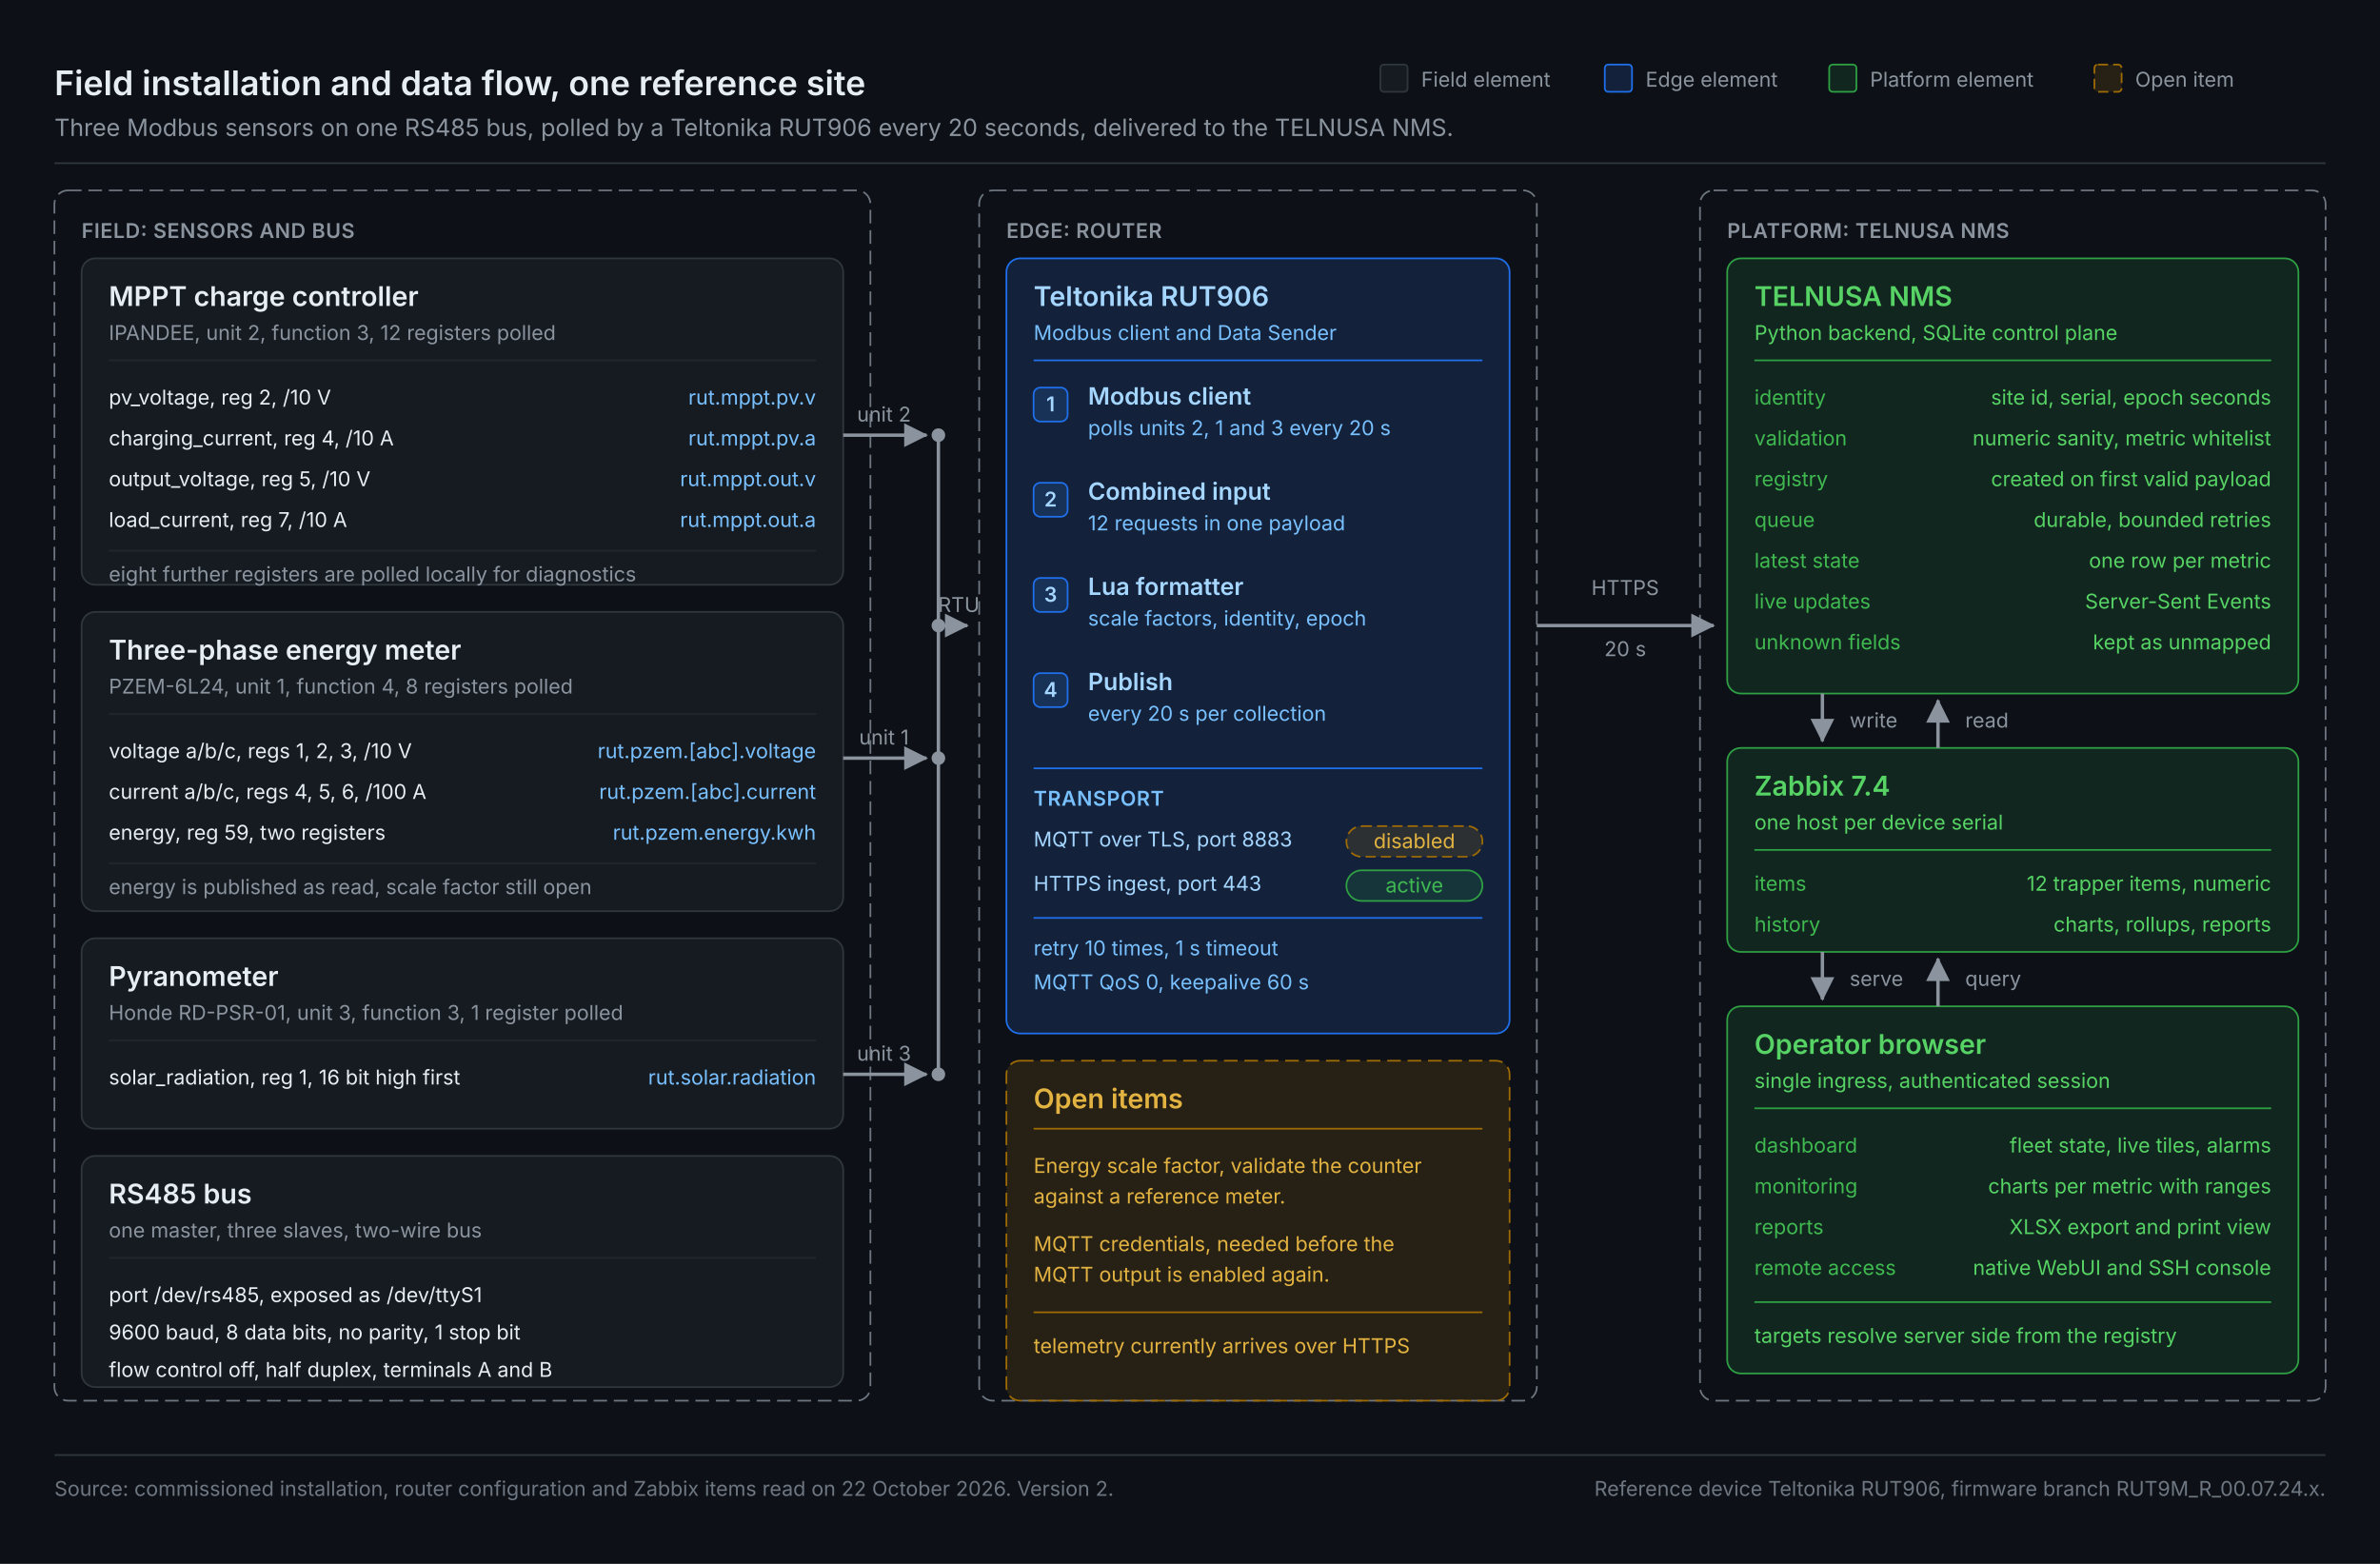
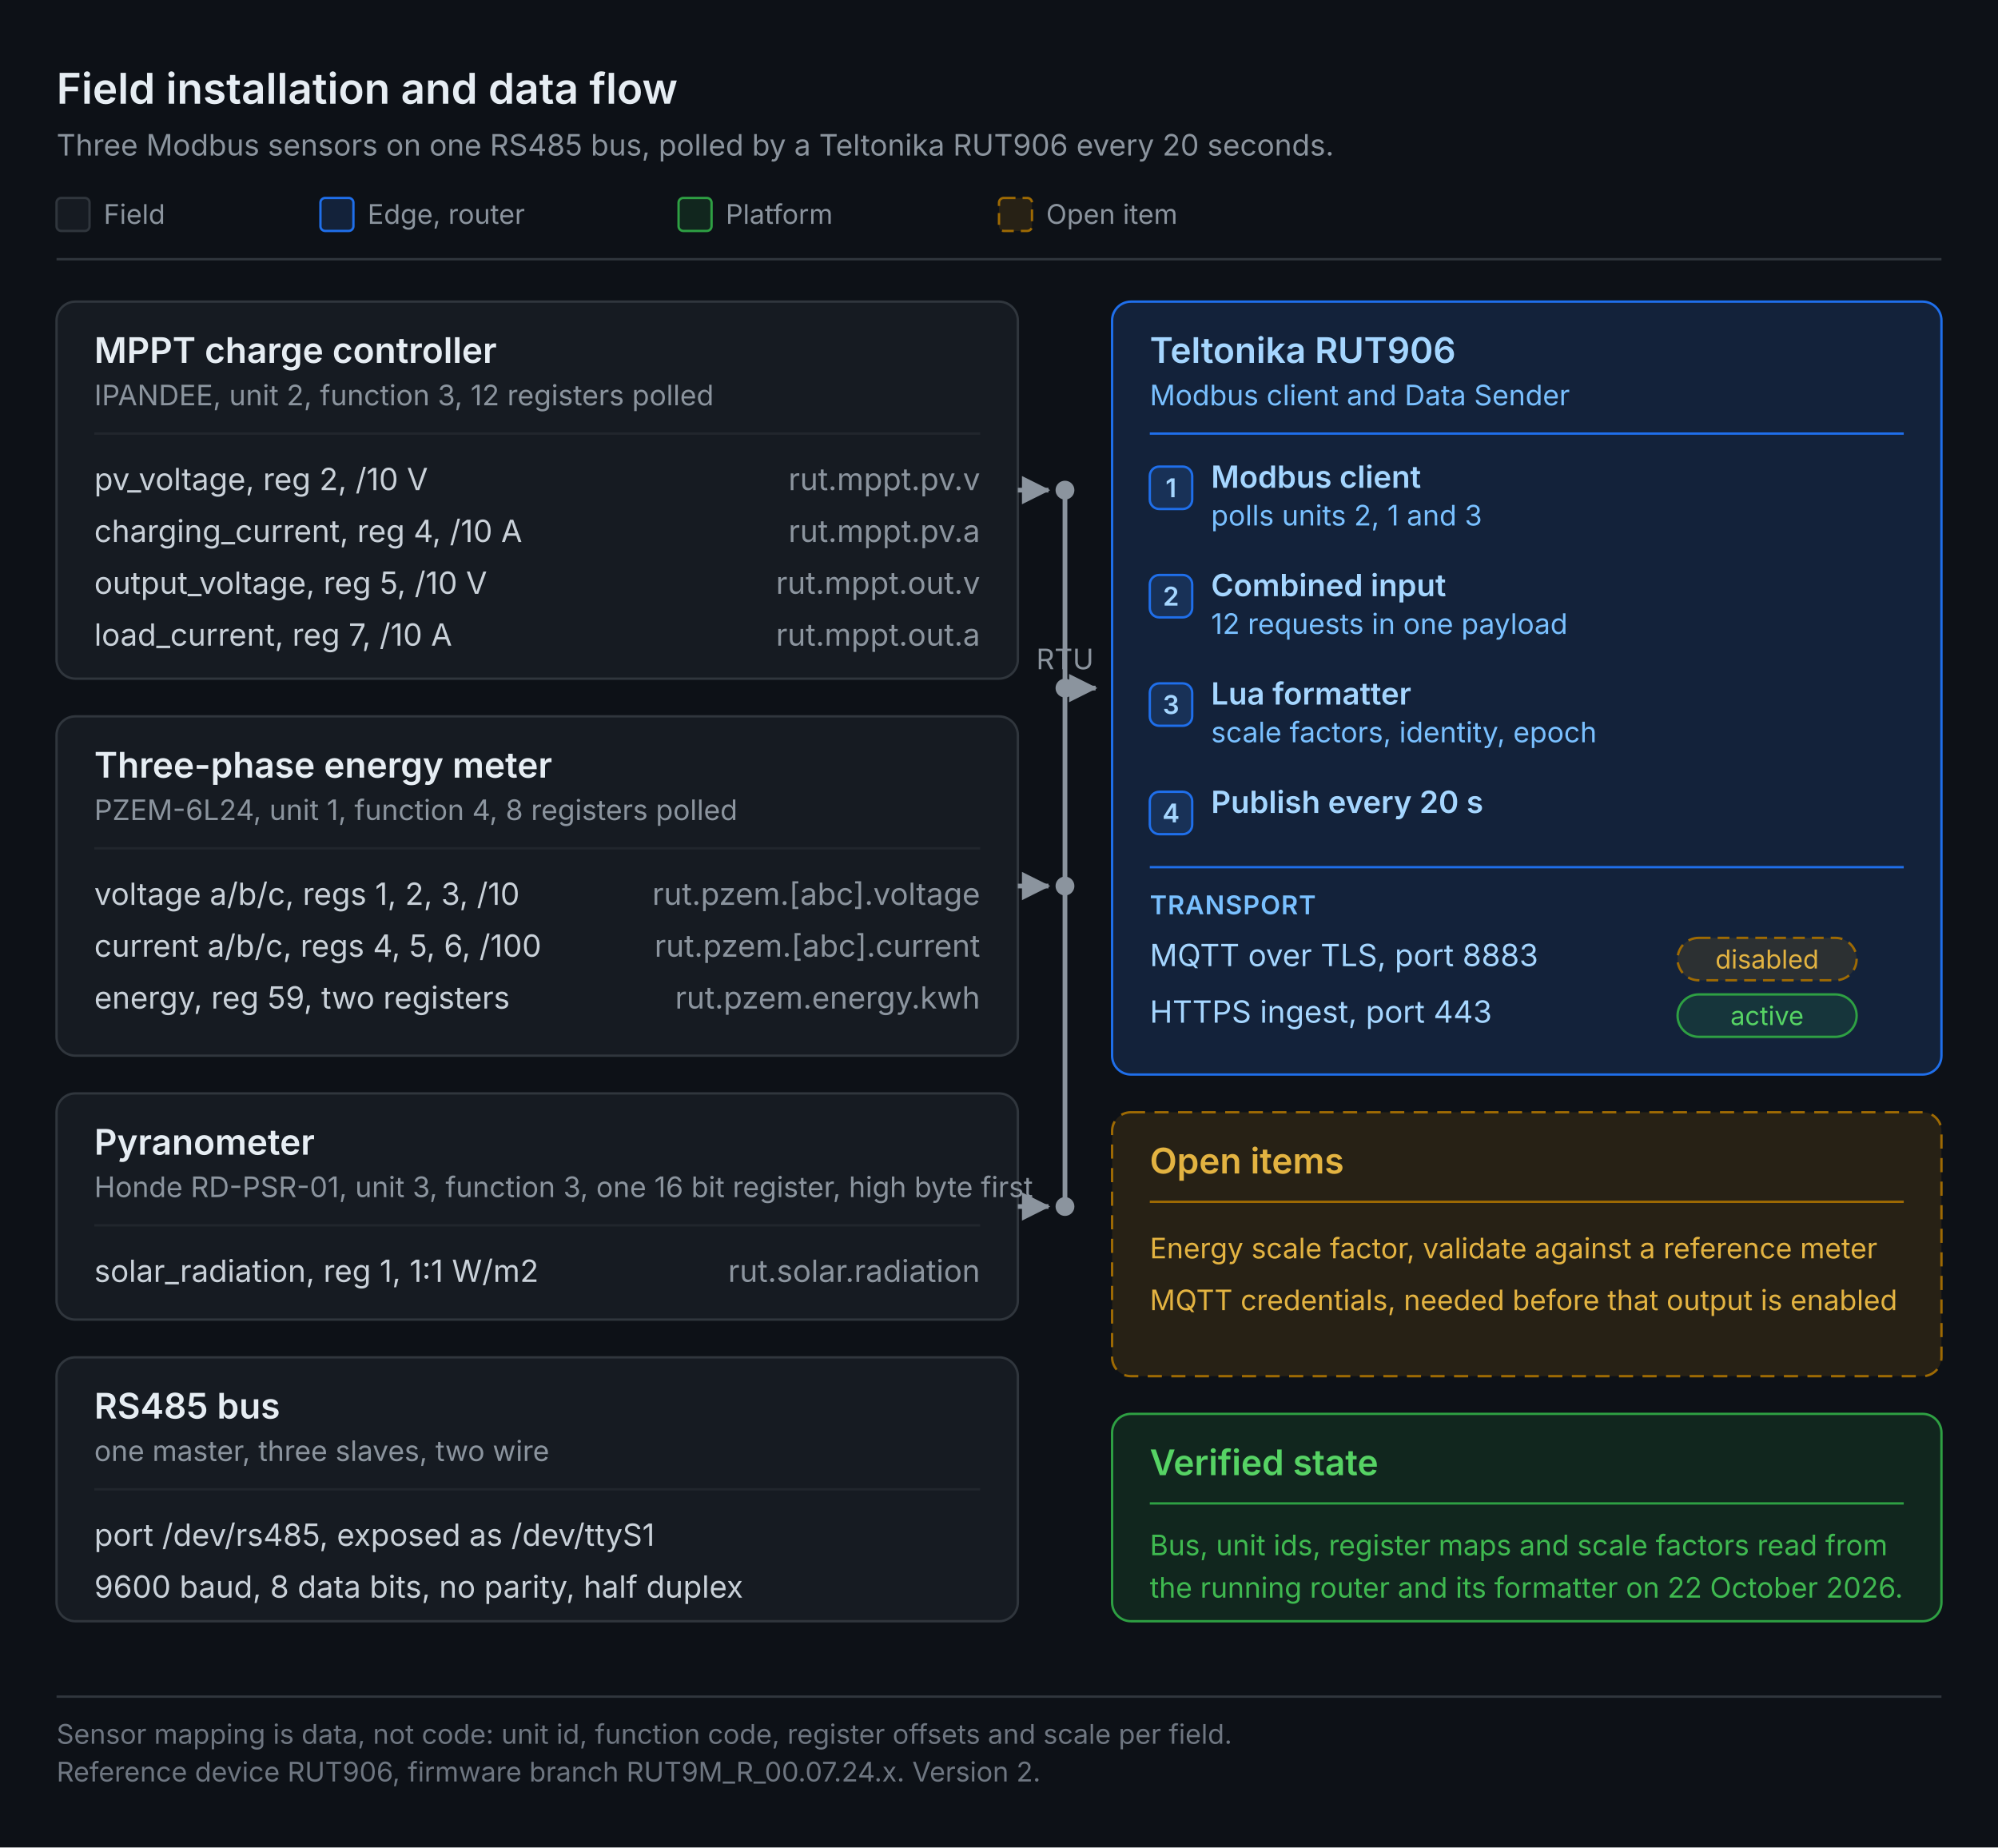
- <svg xmlns="http://www.w3.org/2000/svg" viewBox="0 0 1400 920" width="1400" height="920" role="img" font-family="Inter, Segoe UI, Helvetica, Arial, sans-serif">
+ <svg xmlns="http://www.w3.org/2000/svg" viewBox="0 0 848 784" width="848" height="784" role="img" font-family="Inter, Segoe UI, Helvetica, Arial, sans-serif">
  <defs>
-     <marker id="flow" viewBox="0 0 8 8" refX="7.5" refY="4" markerWidth="7" markerHeight="7" orient="auto-start-reverse">
+     <marker id="flow" viewBox="0 0 8 8" refX="7.5" refY="4" markerWidth="6" markerHeight="6" orient="auto-start-reverse">
      <path d="M 0 0 L 8 4 L 0 8 Z" fill="#8b949e" />
    </marker>
  </defs>
-   <rect width="1400" height="920" fill="#0d1117" />
-   <text x="32" y="56" font-size="20" font-weight="600" fill="#e6edf3">Field installation and data flow, one reference site</text>
-   <text x="32" y="80" font-size="14" fill="#8b949e">Three Modbus sensors on one RS485 bus, polled by a Teltonika RUT906 every 20 seconds, delivered to the TELNUSA NMS.</text>
-   <g font-size="12" fill="#8b949e">
-     <rect x="812" y="38" width="16" height="16" rx="2" fill="#161b22" stroke="#30363d" />
-     <text x="836" y="51">Field element</text>
-     <rect x="944" y="38" width="16" height="16" rx="2" fill="rgba(56,139,253,0.15)" stroke="#1f6feb" />
-     <text x="968" y="51">Edge element</text>
-     <rect x="1076" y="38" width="16" height="16" rx="2" fill="rgba(46,160,67,0.15)" stroke="#2ea043" />
-     <text x="1100" y="51">Platform element</text>
-     <rect x="1232" y="38" width="16" height="16" rx="2" fill="rgba(187,128,9,0.15)" stroke="#9e6a03" stroke-dasharray="6 3" />
-     <text x="1256" y="51">Open item</text>
+   <rect width="848" height="784" fill="#0d1117" />
+   <text x="24" y="44" font-size="18" font-weight="600" fill="#e6edf3">Field installation and data flow</text>
+   <text x="24" y="66" font-size="12.5" fill="#8b949e">Three Modbus sensors on one RS485 bus, polled by a Teltonika RUT906 every 20 seconds.</text>
+   <g font-size="11.5" fill="#8b949e">
+     <rect x="24" y="84" width="14" height="14" rx="2" fill="#161b22" stroke="#30363d" />
+     <text x="44" y="95">Field</text>
+     <rect x="136" y="84" width="14" height="14" rx="2" fill="rgba(56,139,253,0.15)" stroke="#1f6feb" />
+     <text x="156" y="95">Edge, router</text>
+     <rect x="288" y="84" width="14" height="14" rx="2" fill="rgba(46,160,67,0.15)" stroke="#2ea043" />
+     <text x="308" y="95">Platform</text>
+     <rect x="424" y="84" width="14" height="14" rx="2" fill="rgba(187,128,9,0.15)" stroke="#9e6a03" stroke-dasharray="5 3" />
+     <text x="444" y="95">Open item</text>
  </g>
-   <line x1="32" y1="96" x2="1368" y2="96" stroke="#30363d" />
-   <rect x="32" y="112" width="480" height="712" rx="8" fill="#0d1117" stroke="#6e7681" stroke-dasharray="8 4" />
-   <text x="48" y="140" font-size="12" font-weight="600" fill="#8b949e" letter-spacing="0.32">FIELD: SENSORS AND BUS</text>
-   <rect x="576" y="112" width="328" height="712" rx="8" fill="#0d1117" stroke="#6e7681" stroke-dasharray="8 4" />
-   <text x="592" y="140" font-size="12" font-weight="600" fill="#8b949e" letter-spacing="0.32">EDGE: ROUTER</text>
-   <rect x="1000" y="112" width="368" height="712" rx="8" fill="#0d1117" stroke="#6e7681" stroke-dasharray="8 4" />
-   <text x="1016" y="140" font-size="12" font-weight="600" fill="#8b949e" letter-spacing="0.32">PLATFORM: TELNUSA NMS</text>
-   <rect x="48" y="152" width="448" height="192" rx="8" fill="#161b22" stroke="#30363d" />
-   <text x="64" y="180" font-size="16" font-weight="600" fill="#e6edf3">MPPT charge controller</text>
-   <text x="64" y="200" font-size="12" fill="#8b949e">IPANDEE, unit 2, function 3, 12 registers polled</text>
-   <line x1="64" y1="212" x2="480" y2="212" stroke="#21262d" />
-   <g font-size="12">
-     <text x="64" y="238" fill="#e6edf3">pv_voltage, reg 2, /10 V</text>
-     <text x="480" y="238" fill="#79c0ff" text-anchor="end">rut.mppt.pv.v</text>
-     <text x="64" y="262" fill="#e6edf3">charging_current, reg 4, /10 A</text>
-     <text x="480" y="262" fill="#79c0ff" text-anchor="end">rut.mppt.pv.a</text>
-     <text x="64" y="286" fill="#e6edf3">output_voltage, reg 5, /10 V</text>
-     <text x="480" y="286" fill="#79c0ff" text-anchor="end">rut.mppt.out.v</text>
-     <text x="64" y="310" fill="#e6edf3">load_current, reg 7, /10 A</text>
-     <text x="480" y="310" fill="#79c0ff" text-anchor="end">rut.mppt.out.a</text>
+   <line x1="24" y1="110" x2="824" y2="110" stroke="#30363d" />
+   <rect x="24" y="128" width="408" height="160" rx="8" fill="#161b22" stroke="#30363d" />
+   <text x="40" y="154" font-size="15" font-weight="600" fill="#e6edf3">MPPT charge controller</text>
+   <text x="40" y="172" font-size="12" fill="#8b949e">IPANDEE, unit 2, function 3, 12 registers polled</text>
+   <line x1="40" y1="184" x2="416" y2="184" stroke="#21262d" />
+   <g font-size="13">
+     <text x="40" y="208" fill="#c9d1d9">pv_voltage, reg 2, /10 V</text>
+     <text x="416" y="208" fill="#8b949e" text-anchor="end">rut.mppt.pv.v</text>
+     <text x="40" y="230" fill="#c9d1d9">charging_current, reg 4, /10 A</text>
+     <text x="416" y="230" fill="#8b949e" text-anchor="end">rut.mppt.pv.a</text>
+     <text x="40" y="252" fill="#c9d1d9">output_voltage, reg 5, /10 V</text>
+     <text x="416" y="252" fill="#8b949e" text-anchor="end">rut.mppt.out.v</text>
+     <text x="40" y="274" fill="#c9d1d9">load_current, reg 7, /10 A</text>
+     <text x="416" y="274" fill="#8b949e" text-anchor="end">rut.mppt.out.a</text>
  </g>
-   <line x1="64" y1="324" x2="480" y2="324" stroke="#21262d" />
-   <text x="64" y="342" font-size="12" fill="#8b949e">eight further registers are polled locally for diagnostics</text>
-   <rect x="48" y="360" width="448" height="176" rx="8" fill="#161b22" stroke="#30363d" />
-   <text x="64" y="388" font-size="16" font-weight="600" fill="#e6edf3">Three-phase energy meter</text>
-   <text x="64" y="408" font-size="12" fill="#8b949e">PZEM-6L24, unit 1, function 4, 8 registers polled</text>
-   <line x1="64" y1="420" x2="480" y2="420" stroke="#21262d" />
-   <g font-size="12">
-     <text x="64" y="446" fill="#e6edf3">voltage a/b/c, regs 1, 2, 3, /10 V</text>
-     <text x="480" y="446" fill="#79c0ff" text-anchor="end">rut.pzem.[abc].voltage</text>
-     <text x="64" y="470" fill="#e6edf3">current a/b/c, regs 4, 5, 6, /100 A</text>
-     <text x="480" y="470" fill="#79c0ff" text-anchor="end">rut.pzem.[abc].current</text>
-     <text x="64" y="494" fill="#e6edf3">energy, reg 59, two registers</text>
-     <text x="480" y="494" fill="#79c0ff" text-anchor="end">rut.pzem.energy.kwh</text>
+   <rect x="24" y="304" width="408" height="144" rx="8" fill="#161b22" stroke="#30363d" />
+   <text x="40" y="330" font-size="15" font-weight="600" fill="#e6edf3">Three-phase energy meter</text>
+   <text x="40" y="348" font-size="12" fill="#8b949e">PZEM-6L24, unit 1, function 4, 8 registers polled</text>
+   <line x1="40" y1="360" x2="416" y2="360" stroke="#21262d" />
+   <g font-size="13">
+     <text x="40" y="384" fill="#c9d1d9">voltage a/b/c, regs 1, 2, 3, /10</text>
+     <text x="416" y="384" fill="#8b949e" text-anchor="end">rut.pzem.[abc].voltage</text>
+     <text x="40" y="406" fill="#c9d1d9">current a/b/c, regs 4, 5, 6, /100</text>
+     <text x="416" y="406" fill="#8b949e" text-anchor="end">rut.pzem.[abc].current</text>
+     <text x="40" y="428" fill="#c9d1d9">energy, reg 59, two registers</text>
+     <text x="416" y="428" fill="#8b949e" text-anchor="end">rut.pzem.energy.kwh</text>
  </g>
-   <line x1="64" y1="508" x2="480" y2="508" stroke="#21262d" />
-   <text x="64" y="526" font-size="12" fill="#8b949e">energy is published as read, scale factor still open</text>
-   <rect x="48" y="552" width="448" height="112" rx="8" fill="#161b22" stroke="#30363d" />
-   <text x="64" y="580" font-size="16" font-weight="600" fill="#e6edf3">Pyranometer</text>
-   <text x="64" y="600" font-size="12" fill="#8b949e">Honde RD-PSR-01, unit 3, function 3, 1 register polled</text>
-   <line x1="64" y1="612" x2="480" y2="612" stroke="#21262d" />
-   <text x="64" y="638" font-size="12" fill="#e6edf3">solar_radiation, reg 1, 16 bit high first</text>
-   <text x="480" y="638" font-size="12" fill="#79c0ff" text-anchor="end">rut.solar.radiation</text>
-   <rect x="48" y="680" width="448" height="136" rx="8" fill="#161b22" stroke="#30363d" />
-   <text x="64" y="708" font-size="16" font-weight="600" fill="#e6edf3">RS485 bus</text>
-   <text x="64" y="728" font-size="12" fill="#8b949e">one master, three slaves, two-wire bus</text>
-   <line x1="64" y1="740" x2="480" y2="740" stroke="#21262d" />
-   <g font-size="12" fill="#e6edf3">
-     <text x="64" y="766">port /dev/rs485, exposed as /dev/ttyS1</text>
-     <text x="64" y="788">9600 baud, 8 data bits, no parity, 1 stop bit</text>
-     <text x="64" y="810">flow control off, half duplex, terminals A and B</text>
+   <rect x="24" y="464" width="408" height="96" rx="8" fill="#161b22" stroke="#30363d" />
+   <text x="40" y="490" font-size="15" font-weight="600" fill="#e6edf3">Pyranometer</text>
+   <text x="40" y="508" font-size="12" fill="#8b949e">Honde RD-PSR-01, unit 3, function 3, one 16 bit register, high byte first</text>
+   <line x1="40" y1="520" x2="416" y2="520" stroke="#21262d" />
+   <text x="40" y="544" font-size="13" fill="#c9d1d9">solar_radiation, reg 1, 1:1 W/m2</text>
+   <text x="416" y="544" font-size="13" fill="#8b949e" text-anchor="end">rut.solar.radiation</text>
+   <rect x="24" y="576" width="408" height="112" rx="8" fill="#161b22" stroke="#30363d" />
+   <text x="40" y="602" font-size="15" font-weight="600" fill="#e6edf3">RS485 bus</text>
+   <text x="40" y="620" font-size="12" fill="#8b949e">one master, three slaves, two wire</text>
+   <line x1="40" y1="632" x2="416" y2="632" stroke="#21262d" />
+   <g font-size="13" fill="#c9d1d9">
+     <text x="40" y="656">port /dev/rs485, exposed as /dev/ttyS1</text>
+     <text x="40" y="678">9600 baud, 8 data bits, no parity, half duplex</text>
  </g>
-   <line x1="552" y1="256" x2="552" y2="632" stroke="#8b949e" stroke-width="2" />
-   <line x1="496" y1="256" x2="545" y2="256" stroke="#8b949e" stroke-width="2" marker-end="url(#flow)" />
-   <line x1="496" y1="446" x2="545" y2="446" stroke="#8b949e" stroke-width="2" marker-end="url(#flow)" />
-   <line x1="496" y1="632" x2="545" y2="632" stroke="#8b949e" stroke-width="2" marker-end="url(#flow)" />
-   <line x1="552" y1="368" x2="569" y2="368" stroke="#8b949e" stroke-width="2" marker-end="url(#flow)" />
-   <circle cx="552" cy="256" r="4" fill="#8b949e" />
-   <circle cx="552" cy="368" r="4" fill="#8b949e" />
-   <circle cx="552" cy="446" r="4" fill="#8b949e" />
-   <circle cx="552" cy="632" r="4" fill="#8b949e" />
-   <g font-size="12" fill="#8b949e" text-anchor="middle">
-     <text x="520" y="248">unit 2</text>
-     <text x="520" y="438">unit 1</text>
-     <text x="520" y="624">unit 3</text>
-     <text x="564" y="360">RTU</text>
+   <line x1="452" y1="208" x2="452" y2="512" stroke="#8b949e" stroke-width="2" />
+   <line x1="432" y1="208" x2="445" y2="208" stroke="#8b949e" stroke-width="2" marker-end="url(#flow)" />
+   <line x1="432" y1="376" x2="445" y2="376" stroke="#8b949e" stroke-width="2" marker-end="url(#flow)" />
+   <line x1="432" y1="512" x2="445" y2="512" stroke="#8b949e" stroke-width="2" marker-end="url(#flow)" />
+   <line x1="452" y1="292" x2="465" y2="292" stroke="#8b949e" stroke-width="2" marker-end="url(#flow)" />
+   <circle cx="452" cy="208" r="4" fill="#8b949e" />
+   <circle cx="452" cy="292" r="4" fill="#8b949e" />
+   <circle cx="452" cy="376" r="4" fill="#8b949e" />
+   <circle cx="452" cy="512" r="4" fill="#8b949e" />
+   <text x="452" y="284" font-size="12" fill="#8b949e" text-anchor="middle">RTU</text>
+   <rect x="472" y="128" width="352" height="328" rx="8" fill="rgba(56,139,253,0.15)" stroke="#1f6feb" />
+   <text x="488" y="154" font-size="15" font-weight="600" fill="#a5d6ff">Teltonika RUT906</text>
+   <text x="488" y="172" font-size="12" fill="#79c0ff">Modbus client and Data Sender</text>
+   <line x1="488" y1="184" x2="808" y2="184" stroke="#1f6feb" />
+   <g>
+     <rect x="488" y="198" width="18" height="18" rx="4" fill="rgba(56,139,253,0.15)" stroke="#1f6feb" />
+     <text x="497" y="211" font-size="11" font-weight="600" fill="#a5d6ff" text-anchor="middle">1</text>
+     <text x="514" y="207" font-size="13" font-weight="600" fill="#a5d6ff">Modbus client</text>
+     <text x="514" y="223" font-size="12" fill="#79c0ff">polls units 2, 1 and 3</text>
+     <rect x="488" y="244" width="18" height="18" rx="4" fill="rgba(56,139,253,0.15)" stroke="#1f6feb" />
+     <text x="497" y="257" font-size="11" font-weight="600" fill="#a5d6ff" text-anchor="middle">2</text>
+     <text x="514" y="253" font-size="13" font-weight="600" fill="#a5d6ff">Combined input</text>
+     <text x="514" y="269" font-size="12" fill="#79c0ff">12 requests in one payload</text>
+     <rect x="488" y="290" width="18" height="18" rx="4" fill="rgba(56,139,253,0.15)" stroke="#1f6feb" />
+     <text x="497" y="303" font-size="11" font-weight="600" fill="#a5d6ff" text-anchor="middle">3</text>
+     <text x="514" y="299" font-size="13" font-weight="600" fill="#a5d6ff">Lua formatter</text>
+     <text x="514" y="315" font-size="12" fill="#79c0ff">scale factors, identity, epoch</text>
+     <rect x="488" y="336" width="18" height="18" rx="4" fill="rgba(56,139,253,0.15)" stroke="#1f6feb" />
+     <text x="497" y="349" font-size="11" font-weight="600" fill="#a5d6ff" text-anchor="middle">4</text>
+     <text x="514" y="345" font-size="13" font-weight="600" fill="#a5d6ff">Publish every 20 s</text>
  </g>
-   <rect x="592" y="152" width="296" height="456" rx="8" fill="rgba(56,139,253,0.15)" stroke="#1f6feb" />
-   <text x="608" y="180" font-size="16" font-weight="600" fill="#a5d6ff">Teltonika RUT906</text>
-   <text x="608" y="200" font-size="12" fill="#79c0ff">Modbus client and Data Sender</text>
-   <line x1="608" y1="212" x2="872" y2="212" stroke="#1f6feb" />
-   <g>
-     <rect x="608" y="228" width="20" height="20" rx="4" fill="rgba(56,139,253,0.15)" stroke="#1f6feb" />
-     <text x="618" y="242" font-size="12" font-weight="600" fill="#a5d6ff" text-anchor="middle">1</text>
-     <text x="640" y="238" font-size="14" font-weight="600" fill="#a5d6ff">Modbus client</text>
-     <text x="640" y="256" font-size="12" fill="#79c0ff">polls units 2, 1 and 3 every 20 s</text>
-     <rect x="608" y="284" width="20" height="20" rx="4" fill="rgba(56,139,253,0.15)" stroke="#1f6feb" />
-     <text x="618" y="298" font-size="12" font-weight="600" fill="#a5d6ff" text-anchor="middle">2</text>
-     <text x="640" y="294" font-size="14" font-weight="600" fill="#a5d6ff">Combined input</text>
-     <text x="640" y="312" font-size="12" fill="#79c0ff">12 requests in one payload</text>
-     <rect x="608" y="340" width="20" height="20" rx="4" fill="rgba(56,139,253,0.15)" stroke="#1f6feb" />
-     <text x="618" y="354" font-size="12" font-weight="600" fill="#a5d6ff" text-anchor="middle">3</text>
-     <text x="640" y="350" font-size="14" font-weight="600" fill="#a5d6ff">Lua formatter</text>
-     <text x="640" y="368" font-size="12" fill="#79c0ff">scale factors, identity, epoch</text>
-     <rect x="608" y="396" width="20" height="20" rx="4" fill="rgba(56,139,253,0.15)" stroke="#1f6feb" />
-     <text x="618" y="410" font-size="12" font-weight="600" fill="#a5d6ff" text-anchor="middle">4</text>
-     <text x="640" y="406" font-size="14" font-weight="600" fill="#a5d6ff">Publish</text>
-     <text x="640" y="424" font-size="12" fill="#79c0ff">every 20 s per collection</text>
+   <line x1="488" y1="368" x2="808" y2="368" stroke="#1f6feb" />
+   <text x="488" y="388" font-size="11" font-weight="600" fill="#79c0ff" letter-spacing="0.32">TRANSPORT</text>
+   <g font-size="13">
+     <text x="488" y="410" fill="#a5d6ff">MQTT over TLS, port 8883</text>
+     <rect x="712" y="398" width="76" height="18" rx="9" fill="rgba(187,128,9,0.15)" stroke="#9e6a03" stroke-dasharray="5 3" />
+     <text x="750" y="411" font-size="11" fill="#e3b341" text-anchor="middle">disabled</text>
+     <text x="488" y="434" fill="#a5d6ff">HTTPS ingest, port 443</text>
+     <rect x="712" y="422" width="76" height="18" rx="9" fill="rgba(46,160,67,0.15)" stroke="#2ea043" />
+     <text x="750" y="435" font-size="11" fill="#56d364" text-anchor="middle">active</text>
  </g>
-   <line x1="608" y1="452" x2="872" y2="452" stroke="#1f6feb" />
-   <text x="608" y="474" font-size="12" font-weight="600" fill="#79c0ff" letter-spacing="0.32">TRANSPORT</text>
-   <text x="608" y="498" font-size="12" fill="#a5d6ff">MQTT over TLS, port 8883</text>
-   <rect x="792" y="486" width="80" height="18" rx="9" fill="rgba(187,128,9,0.15)" stroke="#9e6a03" stroke-dasharray="6 3" />
-   <text x="832" y="499" font-size="12" fill="#e3b341" text-anchor="middle">disabled</text>
-   <text x="608" y="524" font-size="12" fill="#a5d6ff">HTTPS ingest, port 443</text>
-   <rect x="792" y="512" width="80" height="18" rx="9" fill="rgba(46,160,67,0.15)" stroke="#2ea043" />
-   <text x="832" y="525" font-size="12" fill="#3fb950" text-anchor="middle">active</text>
-   <line x1="608" y1="540" x2="872" y2="540" stroke="#1f6feb" />
-   <text x="608" y="562" font-size="12" fill="#79c0ff">retry 10 times, 1 s timeout</text>
-   <text x="608" y="582" font-size="12" fill="#79c0ff">MQTT QoS 0, keepalive 60 s</text>
-   <rect x="592" y="624" width="296" height="200" rx="8" fill="rgba(187,128,9,0.15)" stroke="#9e6a03" stroke-dasharray="8 4" />
-   <text x="608" y="652" font-size="16" font-weight="600" fill="#e3b341">Open items</text>
-   <line x1="608" y1="664" x2="872" y2="664" stroke="#9e6a03" />
+   <rect x="472" y="472" width="352" height="112" rx="8" fill="rgba(187,128,9,0.15)" stroke="#9e6a03" stroke-dasharray="6 4" />
+   <text x="488" y="498" font-size="15" font-weight="600" fill="#e3b341">Open items</text>
+   <line x1="488" y1="510" x2="808" y2="510" stroke="#9e6a03" />
  <g font-size="12" fill="#e3b341">
-     <text x="608" y="690">Energy scale factor, validate the counter</text>
-     <text x="608" y="708">against a reference meter.</text>
-     <text x="608" y="736">MQTT credentials, needed before the</text>
-     <text x="608" y="754">MQTT output is enabled again.</text>
+     <text x="488" y="534">Energy scale factor, validate against a reference meter</text>
+     <text x="488" y="556">MQTT credentials, needed before that output is enabled</text>
  </g>
-   <line x1="608" y1="772" x2="872" y2="772" stroke="#9e6a03" />
-   <text x="608" y="796" font-size="12" fill="#e3b341">telemetry currently arrives over HTTPS</text>
-   <rect x="1016" y="152" width="336" height="256" rx="8" fill="rgba(46,160,67,0.15)" stroke="#2ea043" />
-   <text x="1032" y="180" font-size="16" font-weight="600" fill="#56d364">TELNUSA NMS</text>
-   <text x="1032" y="200" font-size="12" fill="#56d364">Python backend, SQLite control plane</text>
-   <line x1="1032" y1="212" x2="1336" y2="212" stroke="#2ea043" />
-   <g font-size="12">
-     <text x="1032" y="238" fill="#3fb950">identity</text>
-     <text x="1336" y="238" fill="#56d364" text-anchor="end">site id, serial, epoch seconds</text>
-     <text x="1032" y="262" fill="#3fb950">validation</text>
-     <text x="1336" y="262" fill="#56d364" text-anchor="end">numeric sanity, metric whitelist</text>
-     <text x="1032" y="286" fill="#3fb950">registry</text>
-     <text x="1336" y="286" fill="#56d364" text-anchor="end">created on first valid payload</text>
-     <text x="1032" y="310" fill="#3fb950">queue</text>
-     <text x="1336" y="310" fill="#56d364" text-anchor="end">durable, bounded retries</text>
-     <text x="1032" y="334" fill="#3fb950">latest state</text>
-     <text x="1336" y="334" fill="#56d364" text-anchor="end">one row per metric</text>
-     <text x="1032" y="358" fill="#3fb950">live updates</text>
-     <text x="1336" y="358" fill="#56d364" text-anchor="end">Server-Sent Events</text>
-     <text x="1032" y="382" fill="#3fb950">unknown fields</text>
-     <text x="1336" y="382" fill="#56d364" text-anchor="end">kept as unmapped</text>
+   <rect x="472" y="600" width="352" height="88" rx="8" fill="rgba(46,160,67,0.15)" stroke="#2ea043" />
+   <text x="488" y="626" font-size="15" font-weight="600" fill="#56d364">Verified state</text>
+   <line x1="488" y1="638" x2="808" y2="638" stroke="#2ea043" />
+   <g font-size="12" fill="#3fb950">
+     <text x="488" y="660">Bus, unit ids, register maps and scale factors read from</text>
+     <text x="488" y="678">the running router and its formatter on 22 October 2026.</text>
  </g>
-   <rect x="1016" y="440" width="336" height="120" rx="8" fill="rgba(46,160,67,0.15)" stroke="#2ea043" />
-   <text x="1032" y="468" font-size="16" font-weight="600" fill="#56d364">Zabbix 7.4</text>
-   <text x="1032" y="488" font-size="12" fill="#56d364">one host per device serial</text>
-   <line x1="1032" y1="500" x2="1336" y2="500" stroke="#2ea043" />
-   <g font-size="12">
-     <text x="1032" y="524" fill="#3fb950">items</text>
-     <text x="1336" y="524" fill="#56d364" text-anchor="end">12 trapper items, numeric</text>
-     <text x="1032" y="548" fill="#3fb950">history</text>
-     <text x="1336" y="548" fill="#56d364" text-anchor="end">charts, rollups, reports</text>
-   </g>
-   <rect x="1016" y="592" width="336" height="216" rx="8" fill="rgba(46,160,67,0.15)" stroke="#2ea043" />
-   <text x="1032" y="620" font-size="16" font-weight="600" fill="#56d364">Operator browser</text>
-   <text x="1032" y="640" font-size="12" fill="#56d364">single ingress, authenticated session</text>
-   <line x1="1032" y1="652" x2="1336" y2="652" stroke="#2ea043" />
-   <g font-size="12">
-     <text x="1032" y="678" fill="#3fb950">dashboard</text>
-     <text x="1336" y="678" fill="#56d364" text-anchor="end">fleet state, live tiles, alarms</text>
-     <text x="1032" y="702" fill="#3fb950">monitoring</text>
-     <text x="1336" y="702" fill="#56d364" text-anchor="end">charts per metric with ranges</text>
-     <text x="1032" y="726" fill="#3fb950">reports</text>
-     <text x="1336" y="726" fill="#56d364" text-anchor="end">XLSX export and print view</text>
-     <text x="1032" y="750" fill="#3fb950">remote access</text>
-     <text x="1336" y="750" fill="#56d364" text-anchor="end">native WebUI and SSH console</text>
-   </g>
-   <line x1="1032" y1="766" x2="1336" y2="766" stroke="#2ea043" />
-   <text x="1032" y="790" font-size="12" fill="#56d364">targets resolve server side from the registry</text>
-   <line x1="904" y1="368" x2="1008" y2="368" stroke="#8b949e" stroke-width="2" marker-end="url(#flow)" />
-   <text x="956" y="350" font-size="12" fill="#8b949e" text-anchor="middle">HTTPS</text>
-   <text x="956" y="386" font-size="12" fill="#8b949e" text-anchor="middle">20 s</text>
-   <line x1="1072" y1="408" x2="1072" y2="436" stroke="#8b949e" stroke-width="2" marker-end="url(#flow)" />
-   <text x="1088" y="428" font-size="12" fill="#8b949e">write</text>
-   <line x1="1140" y1="440" x2="1140" y2="412" stroke="#8b949e" stroke-width="2" marker-end="url(#flow)" />
-   <text x="1156" y="428" font-size="12" fill="#8b949e">read</text>
-   <line x1="1072" y1="560" x2="1072" y2="588" stroke="#8b949e" stroke-width="2" marker-end="url(#flow)" />
-   <text x="1088" y="580" font-size="12" fill="#8b949e">serve</text>
-   <line x1="1140" y1="592" x2="1140" y2="564" stroke="#8b949e" stroke-width="2" marker-end="url(#flow)" />
-   <text x="1156" y="580" font-size="12" fill="#8b949e">query</text>
-   <line x1="32" y1="856" x2="1368" y2="856" stroke="#30363d" />
-   <text x="32" y="880" font-size="12" fill="#6e7681">Source: commissioned installation, router configuration and Zabbix items read on 22 October 2026. Version 2.</text>
-   <text x="1368" y="880" font-size="12" fill="#6e7681" text-anchor="end">Reference device Teltonika RUT906, firmware branch RUT9M_R_00.07.24.x.</text>
+   <line x1="24" y1="720" x2="824" y2="720" stroke="#30363d" />
+   <text x="24" y="740" font-size="11.5" fill="#6e7681">Sensor mapping is data, not code: unit id, function code, register offsets and scale per field.</text>
+   <text x="24" y="756" font-size="11.5" fill="#6e7681">Reference device RUT906, firmware branch RUT9M_R_00.07.24.x. Version 2.</text>
</svg>
